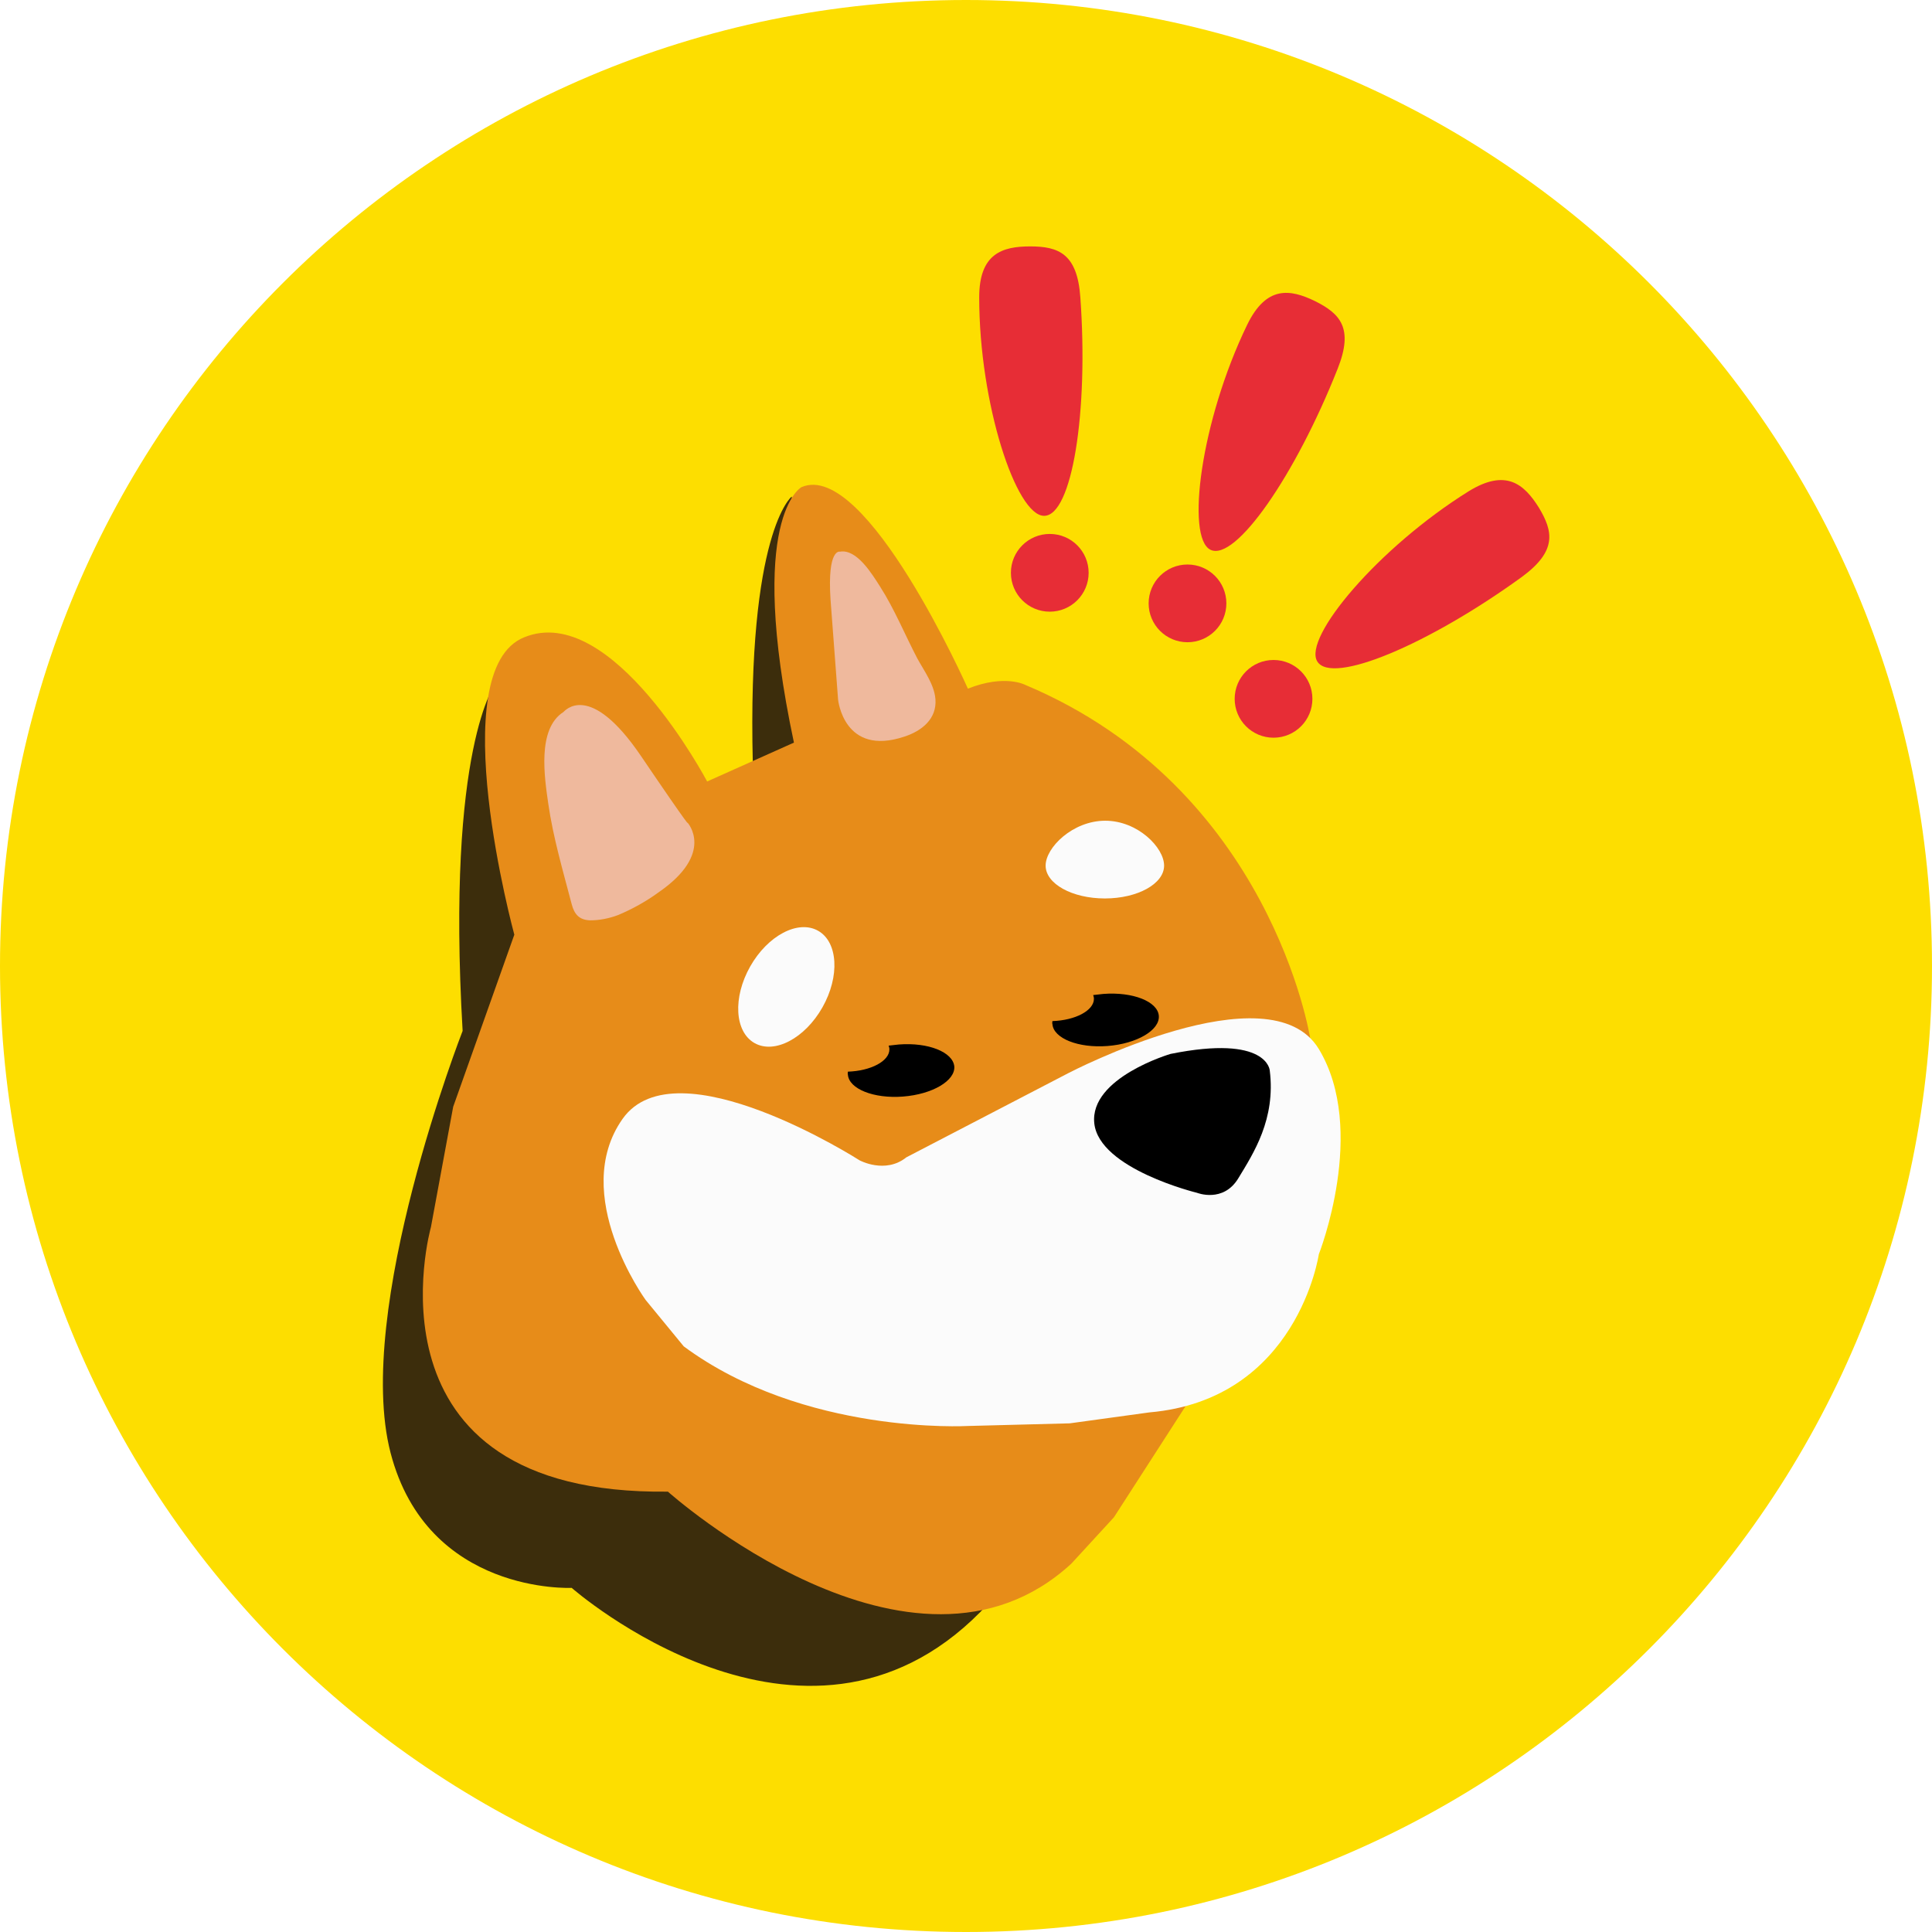
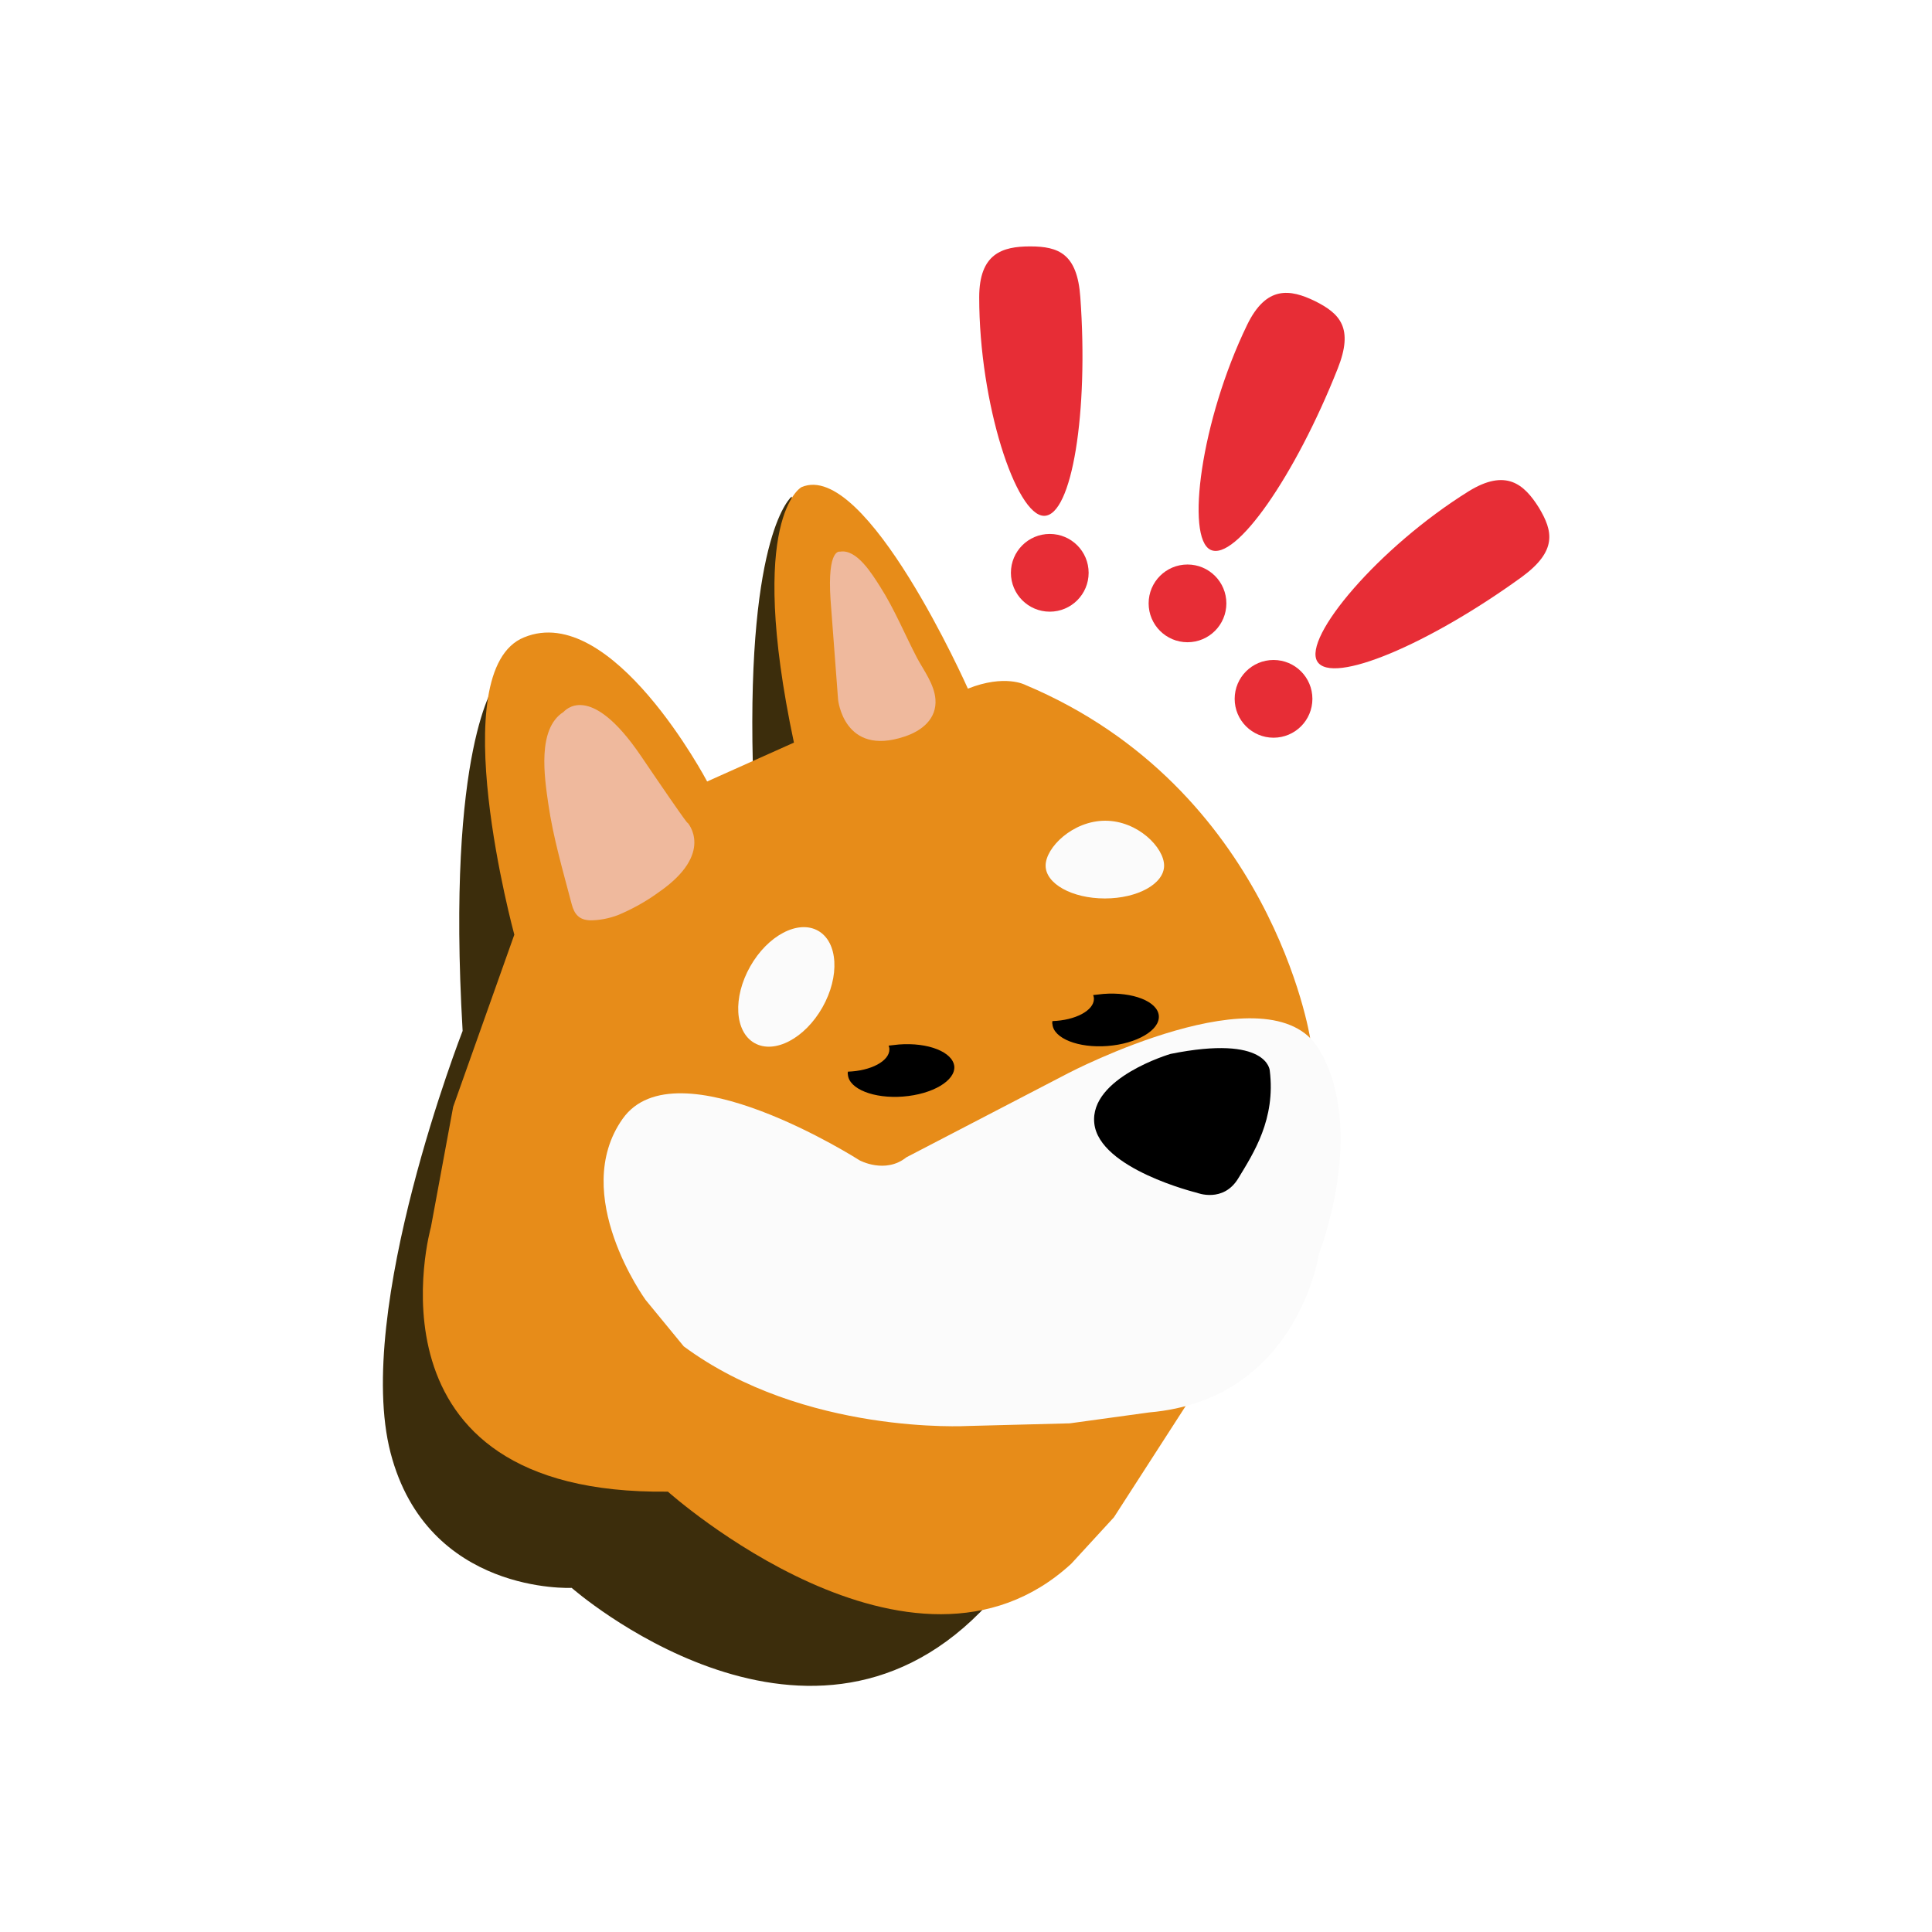
<svg xmlns="http://www.w3.org/2000/svg" version="1.1" id="CIRCLE_OUTLINE_BLACK" x="0px" y="0px" viewBox="0 0 512 512" style="enable-background:new 0 0 512 512;" xml:space="preserve">
  <style type="text/css">
	.st0{fill:#FDDE00;}
	.st1{fill:#3C2D0C;}
	.st2{fill:#E78C19;}
	.st3{fill:#EFB99D;}
	.st4{fill:#FBFBFB;}
	.st5{fill:#E72D36;}
</style>
-   <circle class="st0" cx="256" cy="256" r="256" />
  <path class="st1" d="M131.4,181c0,0-13.2,16.7-8.8,92.2c0,0-28.9,74-19.1,111.8c9.8,37.7,48,35.8,48,35.8s61.3,53.9,108.3,6.4  c47.1-47.6-39.2-231.9-39.2-231.9l-10.8-63.7c0,0-11.8,9.3-10.3,70.6s-24,18.1-24,18.1L131.4,181z" />
  <path class="st2" d="M136.3,247.7l-16.2,45.6l-5.9,31.9c0,0-20.1,71.1,62.8,70.1c0,0,64.7,57.9,106.9,19.1l11.3-12.3l19.6-30.4  l32.4-96.6c0,0-10.3-66.2-75.5-93.6c0,0-5.4-2.9-15.2,1c0,0-27-60.8-44.1-53.4c0,0-14.7,7.8-2,67.7l-23,10.3  c0,0-25.2-47.8-48.5-38.2C117.2,177.6,136.3,247.7,136.3,247.7z" />
  <path class="st3" d="M220.1,158.9l2,26.5c0,0,1.5,15.2,17.6,9.8c4.6-1.5,8.6-4.7,8.2-9.9c-0.3-3.9-3-7.5-4.8-10.8  c-3.3-6.3-6-13-9.9-19.1c-2-3.1-6.1-10-10.6-9.2C222.6,146.2,219.2,145.2,220.1,158.9z" />
  <path class="st3" d="M149.3,188.7c0.3-0.2,6.9-8.5,20.6,11.7c13.7,20.2,12.3,17.6,12.3,17.6s7.4,8.1-7.7,18.5  c-3.3,2.4-6.9,4.4-10.7,6c-2.4,0.9-4.9,1.4-7.4,1.4c-2.9-0.1-4.2-1.6-4.9-4.3c-2.3-8.8-4.9-17.6-6.2-26.6  C144.3,206,142.3,193.2,149.3,188.7z" />
  <path class="st4" d="M308.5,229.4c0,4.8-7,8.7-15.7,8.7c-8.7,0-15.7-3.9-15.7-8.7s7.2-11.9,15.8-11.9S308.5,224.6,308.5,229.4z" />
  <ellipse transform="matrix(0.4925 -0.8703 0.8703 0.4925 -121.8385 314.1253)" class="st4" cx="208.4" cy="261.5" rx="17.1" ry="11" />
  <path class="st4" d="M240.2,306.7l42.9-22.3c0,0,53.4-27.9,66.4-6.4s0,54.4,0,54.4s-5.6,38.5-44.9,41.9l-21.1,2.9l-27,0.7  c0,0-43.4,2.5-75.3-21.1l-10.1-12.3c0,0-20.3-27.9-6.1-48s62.8,11,62.8,11S234.6,311.2,240.2,306.7z" />
  <circle class="st5" cx="337.5" cy="185.2" r="10.3" />
  <circle class="st5" cx="314.7" cy="159.9" r="10.3" />
  <circle class="st5" cx="278.2" cy="151.8" r="10.3" />
  <path class="st5" d="M286.3,78.8c2.2,30.4-2.2,57.9-9.6,57.9s-17.2-29.7-17.2-57.9c0-11.6,6.1-13.5,13.5-13.5  C280.5,65.3,285.5,67.2,286.3,78.8z" />
  <path class="st5" d="M354.5,97.7c-11.2,28.3-27.1,51.2-33.7,48c-6.6-3.2-2.6-34.2,9.7-59.6c5.1-10.5,11.4-9.5,18-6.3  C355.1,83.1,358.8,86.9,354.5,97.7z" />
  <path class="st5" d="M403.3,152.9c-24.7,17.9-50.3,28.7-54.2,22.4c-3.9-6.3,16.2-30.2,40.1-45.1c9.9-6.1,14.7-1.9,18.6,4.3  C411.6,140.8,412.7,146,403.3,152.9z" />
  <path d="M238.2,276.8c-0.9,0.1-1.8,0.2-2.7,0.3c0.1,0.3,0.2,0.6,0.2,1c0,3.1-4.9,5.7-11,5.9c0,0.3-0.1,0.5,0,0.8  c0.3,3.8,6.9,6.4,14.6,5.8c7.8-0.6,13.9-4.2,13.6-8C252.5,278.8,246,276.2,238.2,276.8z" />
  <path d="M292.4,263.4c-0.9,0.1-1.8,0.2-2.7,0.3c0.1,0.3,0.2,0.6,0.2,1c0,3.1-4.9,5.7-11,5.9c0,0.3-0.1,0.5,0,0.8  c0.3,3.8,6.9,6.4,14.6,5.8c7.8-0.6,13.9-4.2,13.6-8C306.8,265.4,300.2,262.8,292.4,263.4z" />
  <path d="M310.2,279.3c0,0-21.5,6.3-20.2,18.4s27.2,18.4,27.2,18.4s7,2.8,11-3.9c4-6.6,9.9-15.6,8.3-28.5  C336.5,283.7,336,274.1,310.2,279.3z" />
</svg>
